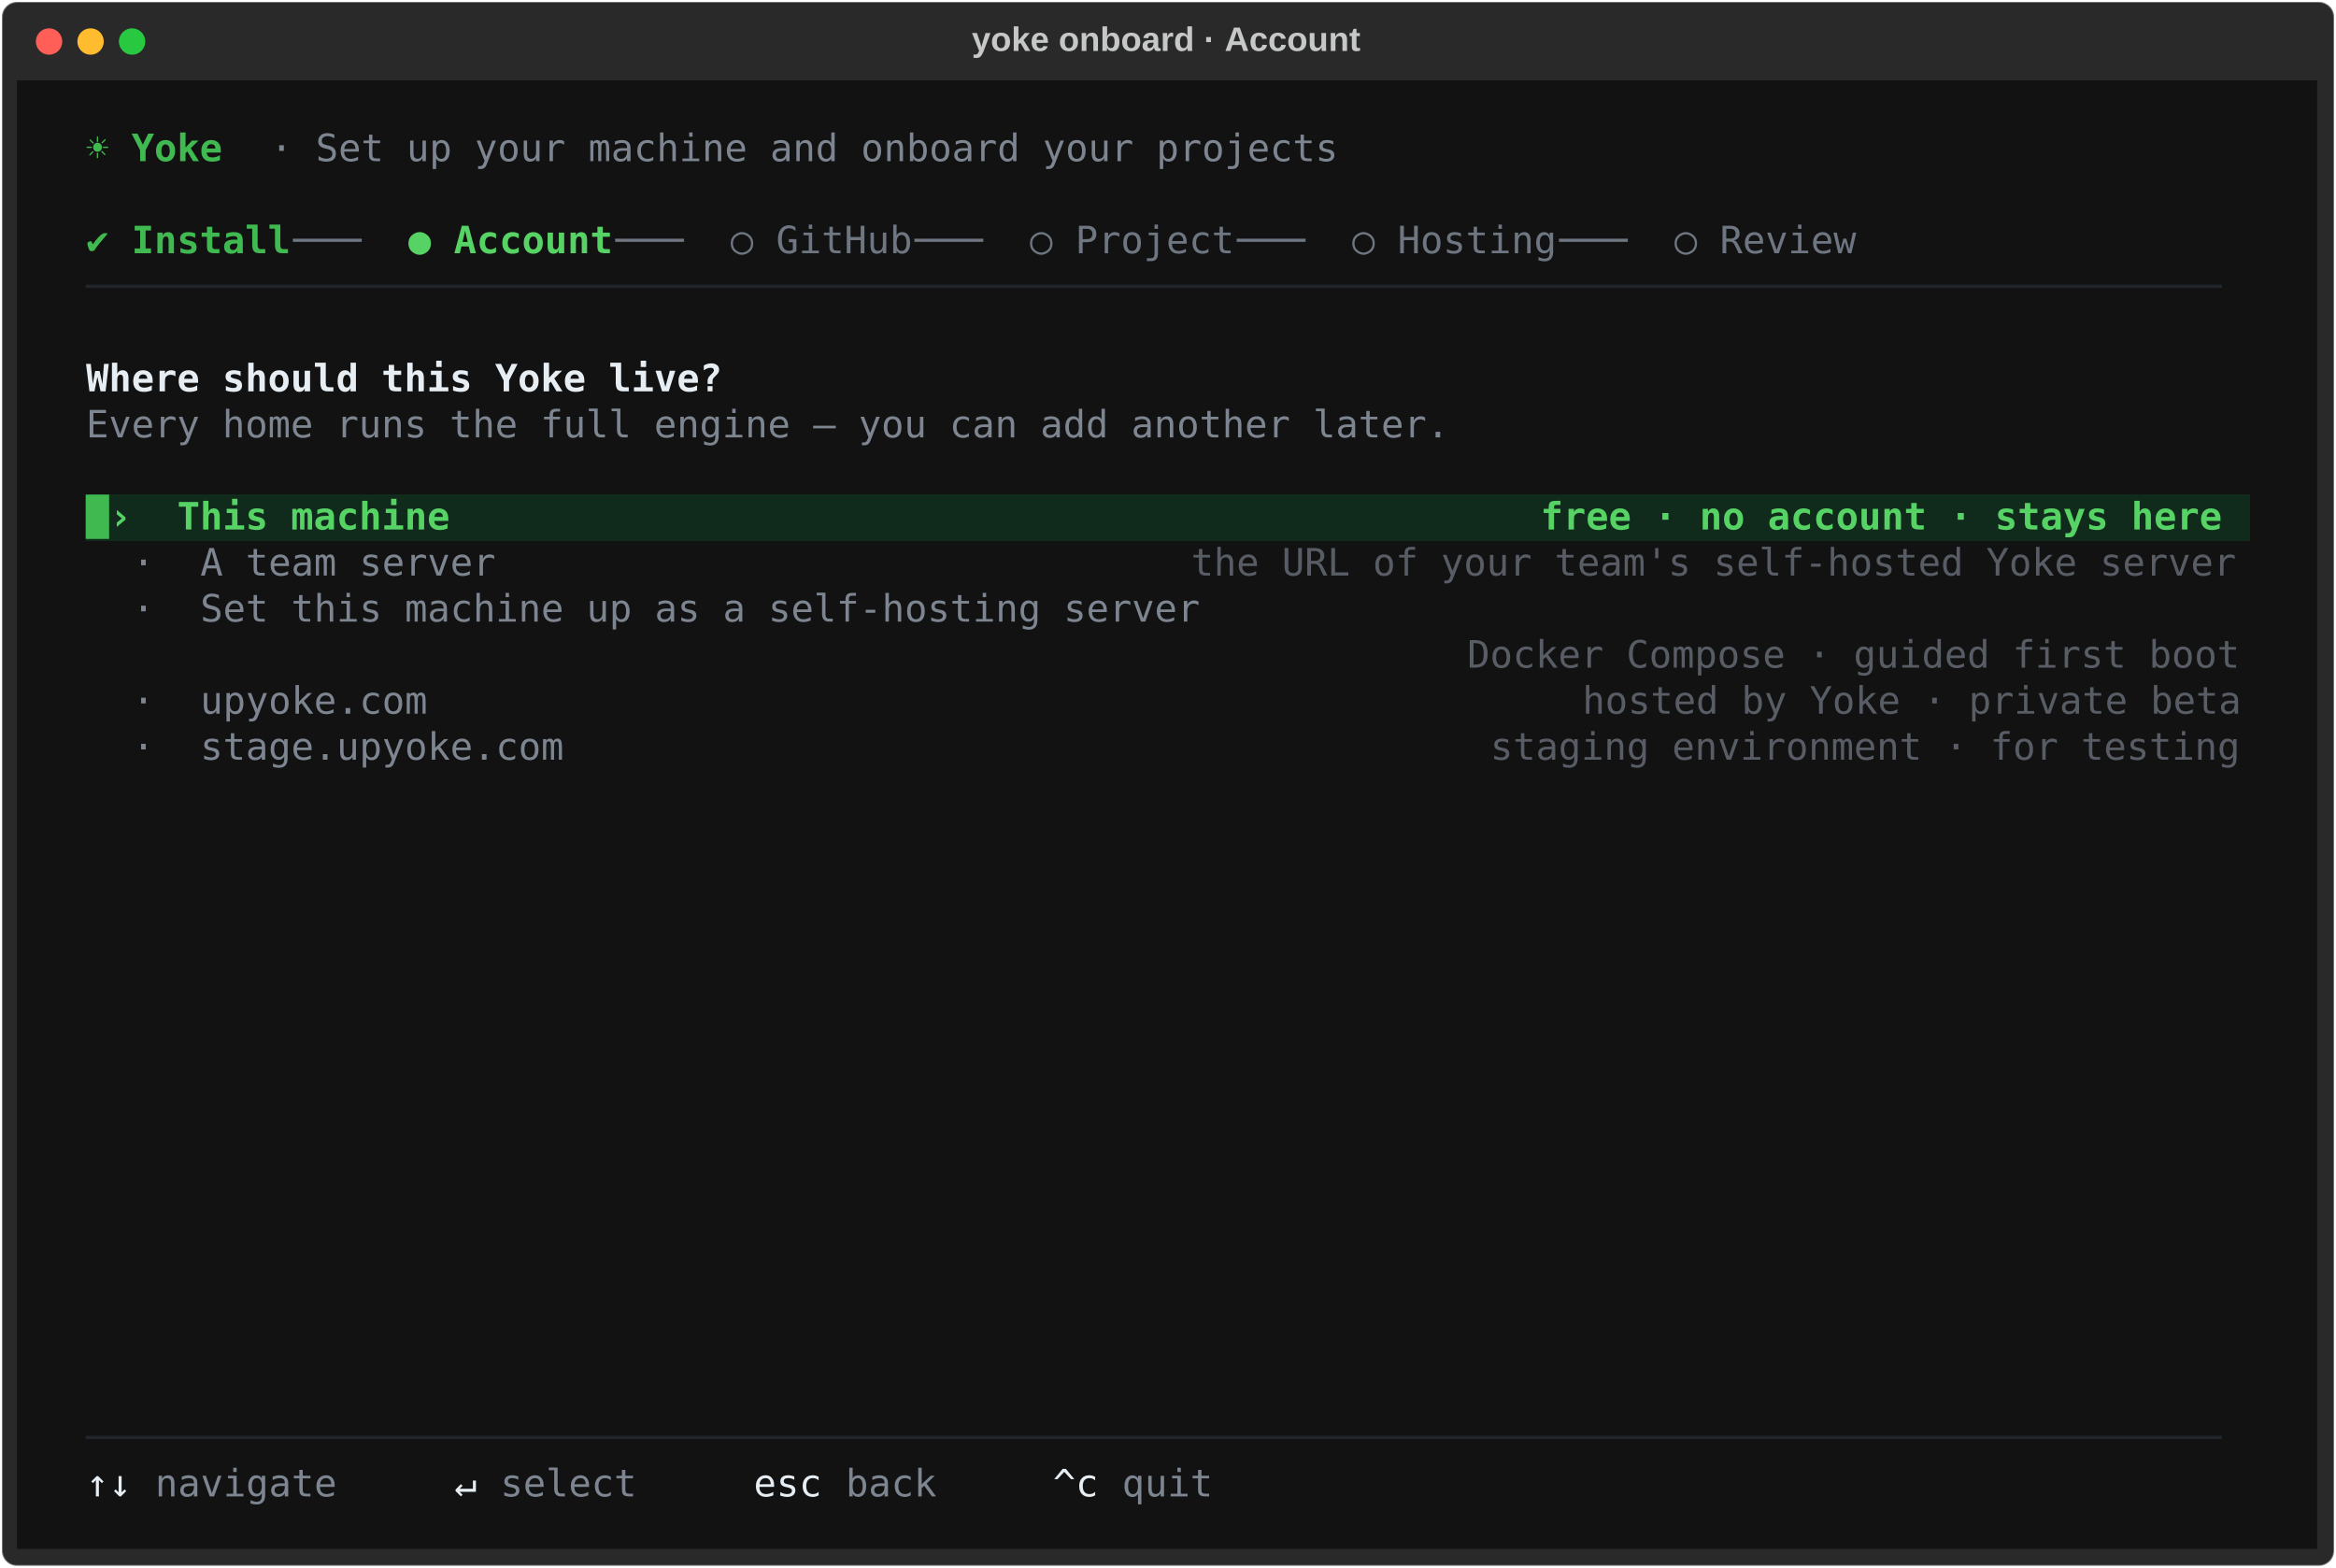
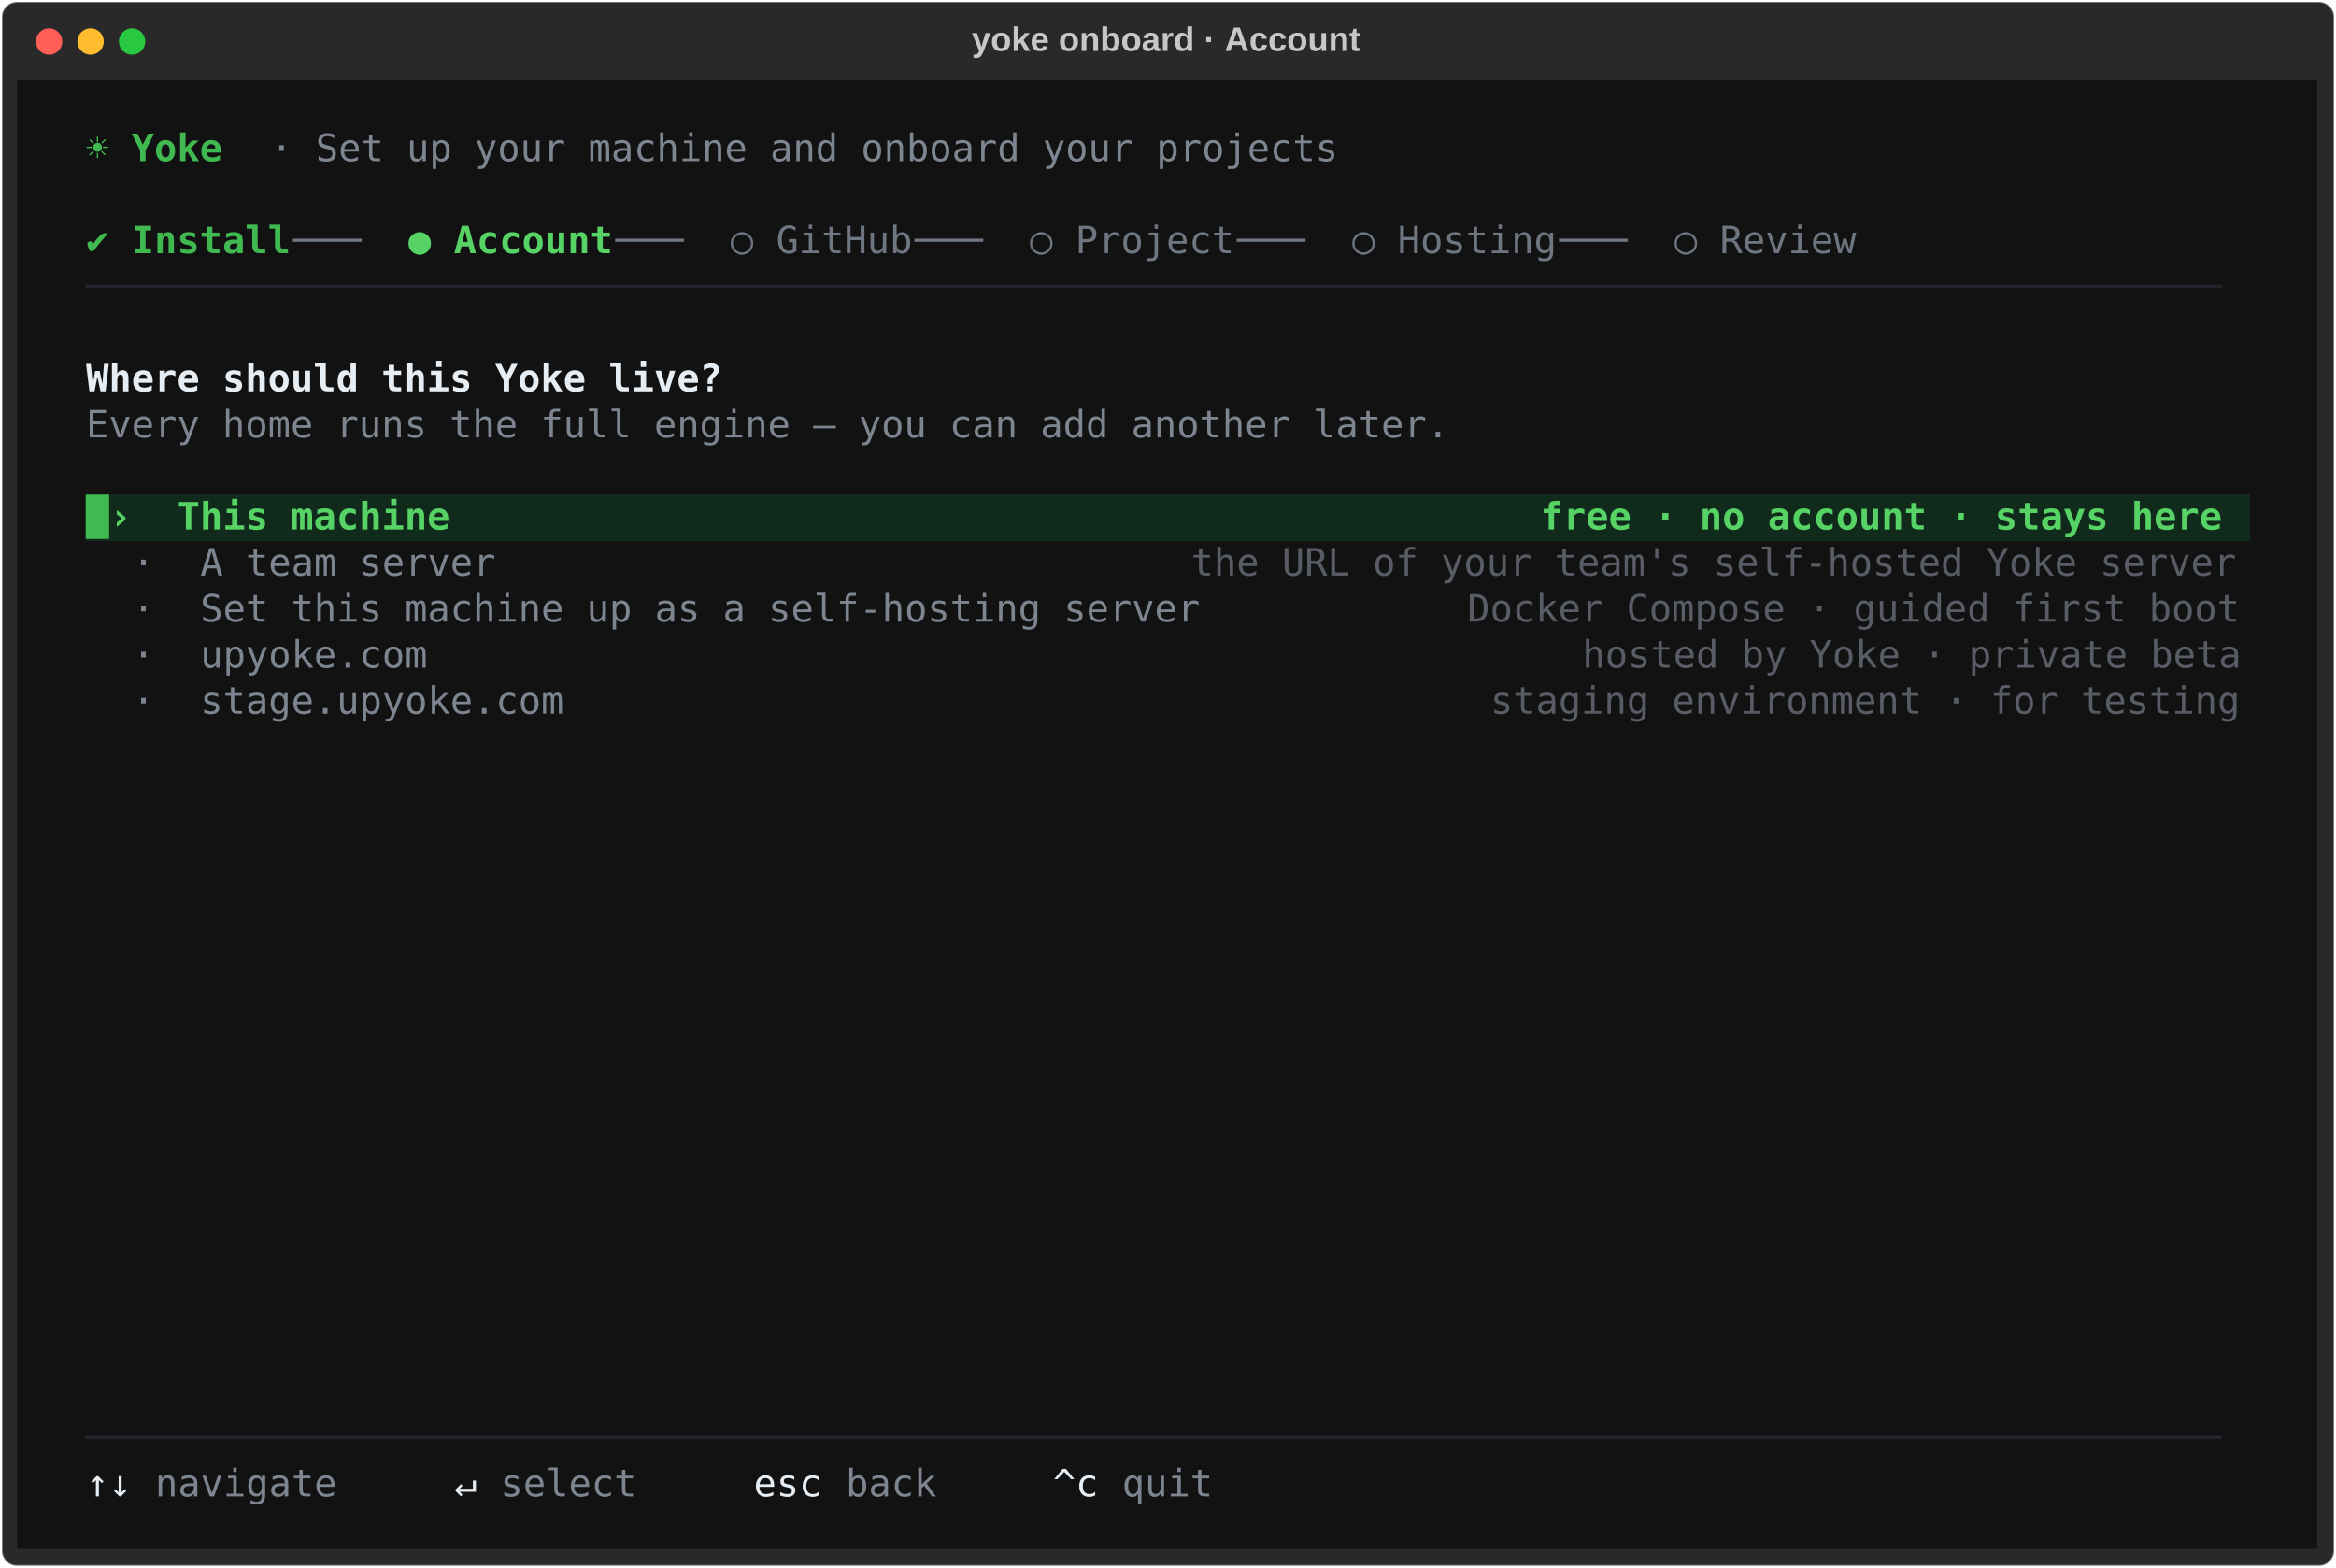
<svg xmlns="http://www.w3.org/2000/svg" class="rich-terminal" viewBox="0 0 1238 830.8">
  <style>

    @font-face {
        font-family: "Fira Code";
        src: local("FiraCode-Regular"),
                url("https://cdnjs.cloudflare.com/ajax/libs/firacode/{{VERSION}}/woff2/FiraCode-Regular.woff2") format("woff2"),
                url("https://cdnjs.cloudflare.com/ajax/libs/firacode/{{VERSION}}/woff/FiraCode-Regular.woff") format("woff");
        font-style: normal;
        font-weight: 400;
    }
    @font-face {
        font-family: "Fira Code";
        src: local("FiraCode-Bold"),
                url("https://cdnjs.cloudflare.com/ajax/libs/firacode/{{VERSION}}/woff2/FiraCode-Bold.woff2") format("woff2"),
                url("https://cdnjs.cloudflare.com/ajax/libs/firacode/{{VERSION}}/woff/FiraCode-Bold.woff") format("woff");
        font-style: bold;
        font-weight: 700;
    }

    .terminal-YOKE-matrix {
        font-family: Fira Code, monospace;
        font-size: 20px;
        line-height: 24.4px;
        font-variant-east-asian: full-width;
    }

    .terminal-YOKE-title {
        font-size: 18px;
        font-weight: bold;
        font-family: arial;
    }

.terminal-YOKE-r2 { fill: #3fb950;font-weight: bold }
.terminal-YOKE-r3 { fill: #e6edf3 }
.terminal-YOKE-r4 { fill: #7d8590 }
.terminal-YOKE-r5 { fill: #6e7681 }
.terminal-YOKE-r6 { fill: #56d364;font-weight: bold }
.terminal-YOKE-r7 { fill: #21262d }
.terminal-YOKE-r8 { fill: #e6edf3;font-weight: bold }
.terminal-YOKE-r9 { fill: #3fb950 }
.terminal-YOKE-r11 { fill: #585d65 }
    </style>
  <defs>
    <clipPath id="terminal-YOKE-clip-terminal">
      <rect x="0" y="0" width="1219.0" height="779.8" />
    </clipPath>
    <clipPath id="terminal-YOKE-line-0">
      <rect x="0" y="1.5" width="1220" height="24.65" />
    </clipPath>
    <clipPath id="terminal-YOKE-line-1">
      <rect x="0" y="25.9" width="1220" height="24.65" />
    </clipPath>
    <clipPath id="terminal-YOKE-line-2">
      <rect x="0" y="50.3" width="1220" height="24.65" />
    </clipPath>
    <clipPath id="terminal-YOKE-line-3">
      <rect x="0" y="74.7" width="1220" height="24.65" />
    </clipPath>
    <clipPath id="terminal-YOKE-line-4">
      <rect x="0" y="99.1" width="1220" height="24.65" />
    </clipPath>
    <clipPath id="terminal-YOKE-line-5">
      <rect x="0" y="123.5" width="1220" height="24.65" />
    </clipPath>
    <clipPath id="terminal-YOKE-line-6">
      <rect x="0" y="147.9" width="1220" height="24.65" />
    </clipPath>
    <clipPath id="terminal-YOKE-line-7">
      <rect x="0" y="172.3" width="1220" height="24.65" />
    </clipPath>
    <clipPath id="terminal-YOKE-line-8">
      <rect x="0" y="196.7" width="1220" height="24.65" />
    </clipPath>
    <clipPath id="terminal-YOKE-line-9">
      <rect x="0" y="221.1" width="1220" height="24.65" />
    </clipPath>
    <clipPath id="terminal-YOKE-line-10">
      <rect x="0" y="245.5" width="1220" height="24.65" />
    </clipPath>
    <clipPath id="terminal-YOKE-line-11">
      <rect x="0" y="269.9" width="1220" height="24.65" />
    </clipPath>
    <clipPath id="terminal-YOKE-line-12">
      <rect x="0" y="294.3" width="1220" height="24.65" />
    </clipPath>
    <clipPath id="terminal-YOKE-line-13">
      <rect x="0" y="318.7" width="1220" height="24.65" />
    </clipPath>
    <clipPath id="terminal-YOKE-line-14">
      <rect x="0" y="343.1" width="1220" height="24.65" />
    </clipPath>
    <clipPath id="terminal-YOKE-line-15">
      <rect x="0" y="367.5" width="1220" height="24.65" />
    </clipPath>
    <clipPath id="terminal-YOKE-line-16">
      <rect x="0" y="391.9" width="1220" height="24.65" />
    </clipPath>
    <clipPath id="terminal-YOKE-line-17">
      <rect x="0" y="416.3" width="1220" height="24.65" />
    </clipPath>
    <clipPath id="terminal-YOKE-line-18">
      <rect x="0" y="440.7" width="1220" height="24.65" />
    </clipPath>
    <clipPath id="terminal-YOKE-line-19">
      <rect x="0" y="465.1" width="1220" height="24.65" />
    </clipPath>
    <clipPath id="terminal-YOKE-line-20">
      <rect x="0" y="489.5" width="1220" height="24.65" />
    </clipPath>
    <clipPath id="terminal-YOKE-line-21">
      <rect x="0" y="513.9" width="1220" height="24.65" />
    </clipPath>
    <clipPath id="terminal-YOKE-line-22">
      <rect x="0" y="538.3" width="1220" height="24.65" />
    </clipPath>
    <clipPath id="terminal-YOKE-line-23">
      <rect x="0" y="562.7" width="1220" height="24.65" />
    </clipPath>
    <clipPath id="terminal-YOKE-line-24">
      <rect x="0" y="587.1" width="1220" height="24.65" />
    </clipPath>
    <clipPath id="terminal-YOKE-line-25">
      <rect x="0" y="611.5" width="1220" height="24.65" />
    </clipPath>
    <clipPath id="terminal-YOKE-line-26">
      <rect x="0" y="635.9" width="1220" height="24.65" />
    </clipPath>
    <clipPath id="terminal-YOKE-line-27">
      <rect x="0" y="660.3" width="1220" height="24.65" />
    </clipPath>
    <clipPath id="terminal-YOKE-line-28">
      <rect x="0" y="684.7" width="1220" height="24.65" />
    </clipPath>
    <clipPath id="terminal-YOKE-line-29">
      <rect x="0" y="709.1" width="1220" height="24.65" />
    </clipPath>
    <clipPath id="terminal-YOKE-line-30">
      <rect x="0" y="733.5" width="1220" height="24.65" />
    </clipPath>
  </defs>
  <rect fill="#292929" stroke="rgba(255,255,255,0.35)" stroke-width="1" x="1" y="1" width="1236" height="828.8" rx="8" />
  <text class="terminal-YOKE-title" fill="#c5c8c6" text-anchor="middle" x="618" y="27">yoke onboard · Account</text>
  <g transform="translate(26,22)">
    <circle cx="0" cy="0" r="7" fill="#ff5f57" />
    <circle cx="22" cy="0" r="7" fill="#febc2e" />
    <circle cx="44" cy="0" r="7" fill="#28c840" />
  </g>
  <g transform="translate(9, 41)" clip-path="url(#terminal-YOKE-clip-terminal)">
    <rect fill="#121212" x="0" y="1.5" width="1220" height="24.65" shape-rendering="crispEdges" />
    <rect fill="#121212" x="0" y="25.9" width="36.6" height="24.65" shape-rendering="crispEdges" />
    <rect fill="#121212" x="36.6" y="25.9" width="73.2" height="24.65" shape-rendering="crispEdges" />
    <rect fill="#121212" x="109.8" y="25.9" width="24.4" height="24.65" shape-rendering="crispEdges" />
    <rect fill="#121212" x="134.2" y="25.9" width="573.4" height="24.65" shape-rendering="crispEdges" />
    <rect fill="#121212" x="707.6" y="25.9" width="512.4" height="24.65" shape-rendering="crispEdges" />
    <rect fill="#121212" x="0" y="50.3" width="1220" height="24.65" shape-rendering="crispEdges" />
    <rect fill="#121212" x="0" y="74.7" width="36.6" height="24.65" shape-rendering="crispEdges" />
    <rect fill="#121212" x="36.6" y="74.7" width="109.8" height="24.65" shape-rendering="crispEdges" />
    <rect fill="#121212" x="146.4" y="74.7" width="61" height="24.65" shape-rendering="crispEdges" />
    <rect fill="#121212" x="207.4" y="74.7" width="109.8" height="24.65" shape-rendering="crispEdges" />
    <rect fill="#121212" x="317.2" y="74.7" width="61" height="24.65" shape-rendering="crispEdges" />
    <rect fill="#121212" x="378.2" y="74.7" width="97.6" height="24.65" shape-rendering="crispEdges" />
    <rect fill="#121212" x="475.8" y="74.7" width="61" height="24.65" shape-rendering="crispEdges" />
    <rect fill="#121212" x="536.8" y="74.7" width="109.8" height="24.65" shape-rendering="crispEdges" />
    <rect fill="#121212" x="646.6" y="74.7" width="61" height="24.65" shape-rendering="crispEdges" />
    <rect fill="#121212" x="707.6" y="74.7" width="109.8" height="24.65" shape-rendering="crispEdges" />
    <rect fill="#121212" x="817.4" y="74.7" width="61" height="24.65" shape-rendering="crispEdges" />
    <rect fill="#121212" x="878.4" y="74.7" width="97.6" height="24.65" shape-rendering="crispEdges" />
    <rect fill="#121212" x="976" y="74.7" width="244" height="24.65" shape-rendering="crispEdges" />
    <rect fill="#121212" x="0" y="99.1" width="36.6" height="24.65" shape-rendering="crispEdges" />
    <rect fill="#121212" x="36.6" y="99.1" width="1146.8" height="24.65" shape-rendering="crispEdges" />
    <rect fill="#121212" x="1183.4" y="99.1" width="36.6" height="24.65" shape-rendering="crispEdges" />
    <rect fill="#121212" x="0" y="123.5" width="1220" height="24.65" shape-rendering="crispEdges" />
    <rect fill="#121212" x="0" y="147.9" width="36.6" height="24.65" shape-rendering="crispEdges" />
    <rect fill="#121212" x="36.6" y="147.9" width="341.6" height="24.65" shape-rendering="crispEdges" />
    <rect fill="#121212" x="378.2" y="147.9" width="841.8" height="24.65" shape-rendering="crispEdges" />
    <rect fill="#121212" x="0" y="172.3" width="36.6" height="24.65" shape-rendering="crispEdges" />
    <rect fill="#121212" x="36.6" y="172.3" width="732" height="24.65" shape-rendering="crispEdges" />
    <rect fill="#121212" x="768.6" y="172.3" width="414.8" height="24.65" shape-rendering="crispEdges" />
    <rect fill="#121212" x="1183.4" y="172.3" width="36.6" height="24.65" shape-rendering="crispEdges" />
    <rect fill="#121212" x="0" y="196.7" width="36.6" height="24.65" shape-rendering="crispEdges" />
    <rect fill="#121212" x="36.6" y="196.7" width="0" height="24.65" shape-rendering="crispEdges" />
    <rect fill="#121212" x="36.6" y="196.7" width="1183.4" height="24.65" shape-rendering="crispEdges" />
    <rect fill="#121212" x="0" y="221.1" width="36.6" height="24.65" shape-rendering="crispEdges" />
    <rect fill="#102a1c" x="36.6" y="221.1" width="12.2" height="24.65" shape-rendering="crispEdges" />
    <rect fill="#102a1c" x="48.8" y="221.1" width="1134.6" height="24.65" shape-rendering="crispEdges" />
    <rect fill="#121212" x="1183.4" y="221.1" width="36.6" height="24.65" shape-rendering="crispEdges" />
    <rect fill="#121212" x="0" y="245.5" width="36.6" height="24.65" shape-rendering="crispEdges" />
    <rect fill="#121212" x="36.6" y="245.5" width="12.2" height="24.65" shape-rendering="crispEdges" />
    <rect fill="#121212" x="48.8" y="245.5" width="12.2" height="24.65" shape-rendering="crispEdges" />
    <rect fill="#121212" x="61" y="245.5" width="561.2" height="24.65" shape-rendering="crispEdges" />
    <rect fill="#121212" x="622.2" y="245.5" width="561.2" height="24.65" shape-rendering="crispEdges" />
    <rect fill="#121212" x="1183.4" y="245.5" width="36.6" height="24.65" shape-rendering="crispEdges" />
    <rect fill="#121212" x="0" y="269.9" width="36.6" height="24.65" shape-rendering="crispEdges" />
    <rect fill="#121212" x="36.6" y="269.9" width="12.2" height="24.65" shape-rendering="crispEdges" />
    <rect fill="#121212" x="48.8" y="269.9" width="12.2" height="24.65" shape-rendering="crispEdges" />
-     <rect fill="#121212" x="61" y="269.9" width="573.4" height="24.65" shape-rendering="crispEdges" />
-     <rect fill="#121212" x="634.4" y="269.9" width="549" height="24.65" shape-rendering="crispEdges" />
+     <rect fill="#121212" x="61" y="269.9" width="707.6" height="24.65" shape-rendering="crispEdges" />
+     <rect fill="#121212" x="768.6" y="269.9" width="414.8" height="24.65" shape-rendering="crispEdges" />
    <rect fill="#121212" x="1183.4" y="269.9" width="36.6" height="24.65" shape-rendering="crispEdges" />
    <rect fill="#121212" x="0" y="294.3" width="36.6" height="24.65" shape-rendering="crispEdges" />
    <rect fill="#121212" x="36.6" y="294.3" width="12.2" height="24.65" shape-rendering="crispEdges" />
    <rect fill="#121212" x="48.8" y="294.3" width="12.2" height="24.65" shape-rendering="crispEdges" />
-     <rect fill="#121212" x="61" y="294.3" width="707.6" height="24.65" shape-rendering="crispEdges" />
-     <rect fill="#121212" x="768.6" y="294.3" width="414.8" height="24.65" shape-rendering="crispEdges" />
+     <rect fill="#121212" x="61" y="294.3" width="768.6" height="24.65" shape-rendering="crispEdges" />
+     <rect fill="#121212" x="829.6" y="294.3" width="353.8" height="24.65" shape-rendering="crispEdges" />
    <rect fill="#121212" x="1183.4" y="294.3" width="36.6" height="24.65" shape-rendering="crispEdges" />
    <rect fill="#121212" x="0" y="318.7" width="36.6" height="24.65" shape-rendering="crispEdges" />
    <rect fill="#121212" x="36.6" y="318.7" width="12.2" height="24.65" shape-rendering="crispEdges" />
    <rect fill="#121212" x="48.8" y="318.7" width="12.2" height="24.65" shape-rendering="crispEdges" />
-     <rect fill="#121212" x="61" y="318.7" width="768.6" height="24.65" shape-rendering="crispEdges" />
-     <rect fill="#121212" x="829.6" y="318.7" width="353.8" height="24.65" shape-rendering="crispEdges" />
+     <rect fill="#121212" x="61" y="318.7" width="719.8" height="24.65" shape-rendering="crispEdges" />
+     <rect fill="#121212" x="780.8" y="318.7" width="402.6" height="24.65" shape-rendering="crispEdges" />
    <rect fill="#121212" x="1183.4" y="318.7" width="36.6" height="24.65" shape-rendering="crispEdges" />
    <rect fill="#121212" x="0" y="343.1" width="36.6" height="24.65" shape-rendering="crispEdges" />
-     <rect fill="#121212" x="36.6" y="343.1" width="12.2" height="24.65" shape-rendering="crispEdges" />
-     <rect fill="#121212" x="48.8" y="343.1" width="12.2" height="24.65" shape-rendering="crispEdges" />
-     <rect fill="#121212" x="61" y="343.1" width="719.8" height="24.65" shape-rendering="crispEdges" />
-     <rect fill="#121212" x="780.8" y="343.1" width="402.6" height="24.65" shape-rendering="crispEdges" />
-     <rect fill="#121212" x="1183.4" y="343.1" width="36.6" height="24.65" shape-rendering="crispEdges" />
+     <rect fill="#121212" x="36.6" y="343.1" width="1183.4" height="24.65" shape-rendering="crispEdges" />
    <rect fill="#121212" x="0" y="367.5" width="36.6" height="24.65" shape-rendering="crispEdges" />
    <rect fill="#121212" x="36.6" y="367.5" width="1183.4" height="24.65" shape-rendering="crispEdges" />
    <rect fill="#121212" x="0" y="391.9" width="36.6" height="24.65" shape-rendering="crispEdges" />
    <rect fill="#121212" x="36.6" y="391.9" width="1183.4" height="24.65" shape-rendering="crispEdges" />
    <rect fill="#121212" x="0" y="416.3" width="36.6" height="24.65" shape-rendering="crispEdges" />
    <rect fill="#121212" x="36.6" y="416.3" width="1183.4" height="24.65" shape-rendering="crispEdges" />
    <rect fill="#121212" x="0" y="440.7" width="36.6" height="24.65" shape-rendering="crispEdges" />
    <rect fill="#121212" x="36.6" y="440.7" width="1183.4" height="24.65" shape-rendering="crispEdges" />
    <rect fill="#121212" x="0" y="465.1" width="36.6" height="24.65" shape-rendering="crispEdges" />
    <rect fill="#121212" x="36.6" y="465.1" width="1183.4" height="24.65" shape-rendering="crispEdges" />
    <rect fill="#121212" x="0" y="489.5" width="36.6" height="24.65" shape-rendering="crispEdges" />
    <rect fill="#121212" x="36.6" y="489.5" width="1183.4" height="24.65" shape-rendering="crispEdges" />
    <rect fill="#121212" x="0" y="513.9" width="36.6" height="24.65" shape-rendering="crispEdges" />
    <rect fill="#121212" x="36.6" y="513.9" width="1183.4" height="24.65" shape-rendering="crispEdges" />
    <rect fill="#121212" x="0" y="538.3" width="36.6" height="24.65" shape-rendering="crispEdges" />
    <rect fill="#121212" x="36.6" y="538.3" width="1183.4" height="24.65" shape-rendering="crispEdges" />
    <rect fill="#121212" x="0" y="562.7" width="36.6" height="24.65" shape-rendering="crispEdges" />
    <rect fill="#121212" x="36.6" y="562.7" width="1183.4" height="24.65" shape-rendering="crispEdges" />
    <rect fill="#121212" x="0" y="587.1" width="36.6" height="24.65" shape-rendering="crispEdges" />
    <rect fill="#121212" x="36.6" y="587.1" width="1183.4" height="24.65" shape-rendering="crispEdges" />
    <rect fill="#121212" x="0" y="611.5" width="36.6" height="24.65" shape-rendering="crispEdges" />
    <rect fill="#121212" x="36.6" y="611.5" width="1183.4" height="24.65" shape-rendering="crispEdges" />
    <rect fill="#121212" x="0" y="635.9" width="36.6" height="24.65" shape-rendering="crispEdges" />
    <rect fill="#121212" x="36.6" y="635.9" width="1183.4" height="24.65" shape-rendering="crispEdges" />
    <rect fill="#121212" x="0" y="660.3" width="36.6" height="24.65" shape-rendering="crispEdges" />
    <rect fill="#121212" x="36.6" y="660.3" width="1183.4" height="24.65" shape-rendering="crispEdges" />
    <rect fill="#121212" x="0" y="684.7" width="36.6" height="24.65" shape-rendering="crispEdges" />
    <rect fill="#121212" x="36.6" y="684.7" width="1183.4" height="24.65" shape-rendering="crispEdges" />
    <rect fill="#121212" x="0" y="709.1" width="36.6" height="24.65" shape-rendering="crispEdges" />
    <rect fill="#121212" x="36.6" y="709.1" width="1146.8" height="24.65" shape-rendering="crispEdges" />
    <rect fill="#121212" x="1183.4" y="709.1" width="36.6" height="24.65" shape-rendering="crispEdges" />
    <rect fill="#121212" x="0" y="733.5" width="36.6" height="24.65" shape-rendering="crispEdges" />
    <rect fill="#121212" x="36.6" y="733.5" width="24.4" height="24.65" shape-rendering="crispEdges" />
    <rect fill="#121212" x="61" y="733.5" width="12.2" height="24.65" shape-rendering="crispEdges" />
    <rect fill="#121212" x="73.2" y="733.5" width="97.6" height="24.65" shape-rendering="crispEdges" />
    <rect fill="#121212" x="170.8" y="733.5" width="61" height="24.65" shape-rendering="crispEdges" />
    <rect fill="#121212" x="231.8" y="733.5" width="12.2" height="24.65" shape-rendering="crispEdges" />
    <rect fill="#121212" x="244" y="733.5" width="12.2" height="24.65" shape-rendering="crispEdges" />
    <rect fill="#121212" x="256.2" y="733.5" width="73.2" height="24.65" shape-rendering="crispEdges" />
    <rect fill="#121212" x="329.4" y="733.5" width="61" height="24.65" shape-rendering="crispEdges" />
    <rect fill="#121212" x="390.4" y="733.5" width="36.6" height="24.65" shape-rendering="crispEdges" />
    <rect fill="#121212" x="427" y="733.5" width="12.2" height="24.65" shape-rendering="crispEdges" />
    <rect fill="#121212" x="439.2" y="733.5" width="48.8" height="24.65" shape-rendering="crispEdges" />
    <rect fill="#121212" x="488" y="733.5" width="61" height="24.65" shape-rendering="crispEdges" />
    <rect fill="#121212" x="549" y="733.5" width="24.4" height="24.65" shape-rendering="crispEdges" />
    <rect fill="#121212" x="573.4" y="733.5" width="12.2" height="24.65" shape-rendering="crispEdges" />
    <rect fill="#121212" x="585.6" y="733.5" width="48.8" height="24.65" shape-rendering="crispEdges" />
    <rect fill="#121212" x="634.4" y="733.5" width="585.6" height="24.65" shape-rendering="crispEdges" />
    <rect fill="#121212" x="0" y="757.9" width="1220" height="24.65" shape-rendering="crispEdges" />
    <g class="terminal-YOKE-matrix">
      <text class="terminal-YOKE-r2" x="36.6" y="44.4" textLength="73.2" clip-path="url(#terminal-YOKE-line-1)">☀ Yoke</text>
      <text class="terminal-YOKE-r4" x="134.2" y="44.4" textLength="573.4" clip-path="url(#terminal-YOKE-line-1)">· Set up your machine and onboard your projects</text>
      <text class="terminal-YOKE-r2" x="36.6" y="93.2" textLength="109.8" clip-path="url(#terminal-YOKE-line-3)">✔ Install</text>
      <text class="terminal-YOKE-r5" x="146.4" y="93.2" textLength="61" clip-path="url(#terminal-YOKE-line-3)"> ─── </text>
      <text class="terminal-YOKE-r6" x="207.4" y="93.2" textLength="109.8" clip-path="url(#terminal-YOKE-line-3)">● Account</text>
      <text class="terminal-YOKE-r5" x="317.2" y="93.2" textLength="61" clip-path="url(#terminal-YOKE-line-3)"> ─── </text>
      <text class="terminal-YOKE-r5" x="378.2" y="93.2" textLength="97.6" clip-path="url(#terminal-YOKE-line-3)">○ GitHub</text>
      <text class="terminal-YOKE-r5" x="475.8" y="93.2" textLength="61" clip-path="url(#terminal-YOKE-line-3)"> ─── </text>
      <text class="terminal-YOKE-r5" x="536.8" y="93.2" textLength="109.8" clip-path="url(#terminal-YOKE-line-3)">○ Project</text>
      <text class="terminal-YOKE-r5" x="646.6" y="93.2" textLength="61" clip-path="url(#terminal-YOKE-line-3)"> ─── </text>
      <text class="terminal-YOKE-r5" x="707.6" y="93.2" textLength="109.8" clip-path="url(#terminal-YOKE-line-3)">○ Hosting</text>
      <text class="terminal-YOKE-r5" x="817.4" y="93.2" textLength="61" clip-path="url(#terminal-YOKE-line-3)"> ─── </text>
      <text class="terminal-YOKE-r5" x="878.4" y="93.2" textLength="97.6" clip-path="url(#terminal-YOKE-line-3)">○ Review</text>
      <text class="terminal-YOKE-r7" x="36.6" y="117.6" textLength="1146.8" clip-path="url(#terminal-YOKE-line-4)">──────────────────────────────────────────────────────────────────────────────────────────────</text>
      <text class="terminal-YOKE-r8" x="36.6" y="166.4" textLength="341.6" clip-path="url(#terminal-YOKE-line-6)">Where should this Yoke live?</text>
      <text class="terminal-YOKE-r4" x="36.6" y="190.8" textLength="732" clip-path="url(#terminal-YOKE-line-7)">Every home runs the full engine — you can add another later.</text>
      <text class="terminal-YOKE-r9" x="36.6" y="239.6" textLength="12.2" clip-path="url(#terminal-YOKE-line-9)">█</text>
      <text class="terminal-YOKE-r6" x="48.8" y="239.6" textLength="1134.6" clip-path="url(#terminal-YOKE-line-9)">›  This machine                                                free · no account · stays here</text>
      <text class="terminal-YOKE-r4" x="61" y="264" textLength="561.2" clip-path="url(#terminal-YOKE-line-10)">·  A team server                              </text>
      <text class="terminal-YOKE-r11" x="622.2" y="264" textLength="561.2" clip-path="url(#terminal-YOKE-line-10)">the URL of your team's self-hosted Yoke server</text>
-       <text class="terminal-YOKE-r4" x="61" y="288.4" textLength="573.4" clip-path="url(#terminal-YOKE-line-11)">·  Set this machine up as a self-hosting server</text>
-       <text class="terminal-YOKE-r11" x="768.6" y="312.8" textLength="414.8" clip-path="url(#terminal-YOKE-line-12)">Docker Compose · guided first boot</text>
-       <text class="terminal-YOKE-r4" x="61" y="337.2" textLength="768.6" clip-path="url(#terminal-YOKE-line-13)">·  upyoke.com                                                  </text>
-       <text class="terminal-YOKE-r11" x="829.6" y="337.2" textLength="353.8" clip-path="url(#terminal-YOKE-line-13)">hosted by Yoke · private beta</text>
-       <text class="terminal-YOKE-r4" x="61" y="361.6" textLength="719.8" clip-path="url(#terminal-YOKE-line-14)">·  stage.upyoke.com                                        </text>
-       <text class="terminal-YOKE-r11" x="780.8" y="361.6" textLength="402.6" clip-path="url(#terminal-YOKE-line-14)">staging environment · for testing</text>
+       <text class="terminal-YOKE-r4" x="61" y="288.4" textLength="707.6" clip-path="url(#terminal-YOKE-line-11)">·  Set this machine up as a self-hosting server           </text>
+       <text class="terminal-YOKE-r11" x="768.6" y="288.4" textLength="414.8" clip-path="url(#terminal-YOKE-line-11)">Docker Compose · guided first boot</text>
+       <text class="terminal-YOKE-r4" x="61" y="312.8" textLength="768.6" clip-path="url(#terminal-YOKE-line-12)">·  upyoke.com                                                  </text>
+       <text class="terminal-YOKE-r11" x="829.6" y="312.8" textLength="353.8" clip-path="url(#terminal-YOKE-line-12)">hosted by Yoke · private beta</text>
+       <text class="terminal-YOKE-r4" x="61" y="337.2" textLength="719.8" clip-path="url(#terminal-YOKE-line-13)">·  stage.upyoke.com                                        </text>
+       <text class="terminal-YOKE-r11" x="780.8" y="337.2" textLength="402.6" clip-path="url(#terminal-YOKE-line-13)">staging environment · for testing</text>
      <text class="terminal-YOKE-r7" x="36.6" y="727.6" textLength="1146.8" clip-path="url(#terminal-YOKE-line-29)">──────────────────────────────────────────────────────────────────────────────────────────────</text>
      <text class="terminal-YOKE-r3" x="36.6" y="752" textLength="24.4" clip-path="url(#terminal-YOKE-line-30)">↑↓</text>
      <text class="terminal-YOKE-r4" x="73.2" y="752" textLength="97.6" clip-path="url(#terminal-YOKE-line-30)">navigate</text>
      <text class="terminal-YOKE-r3" x="231.8" y="752" textLength="12.2" clip-path="url(#terminal-YOKE-line-30)">↵</text>
      <text class="terminal-YOKE-r4" x="256.2" y="752" textLength="73.2" clip-path="url(#terminal-YOKE-line-30)">select</text>
      <text class="terminal-YOKE-r3" x="390.4" y="752" textLength="36.6" clip-path="url(#terminal-YOKE-line-30)">esc</text>
      <text class="terminal-YOKE-r4" x="439.2" y="752" textLength="48.8" clip-path="url(#terminal-YOKE-line-30)">back</text>
      <text class="terminal-YOKE-r3" x="549" y="752" textLength="24.4" clip-path="url(#terminal-YOKE-line-30)">^c</text>
      <text class="terminal-YOKE-r4" x="585.6" y="752" textLength="48.8" clip-path="url(#terminal-YOKE-line-30)">quit</text>
    </g>
  </g>
</svg>
